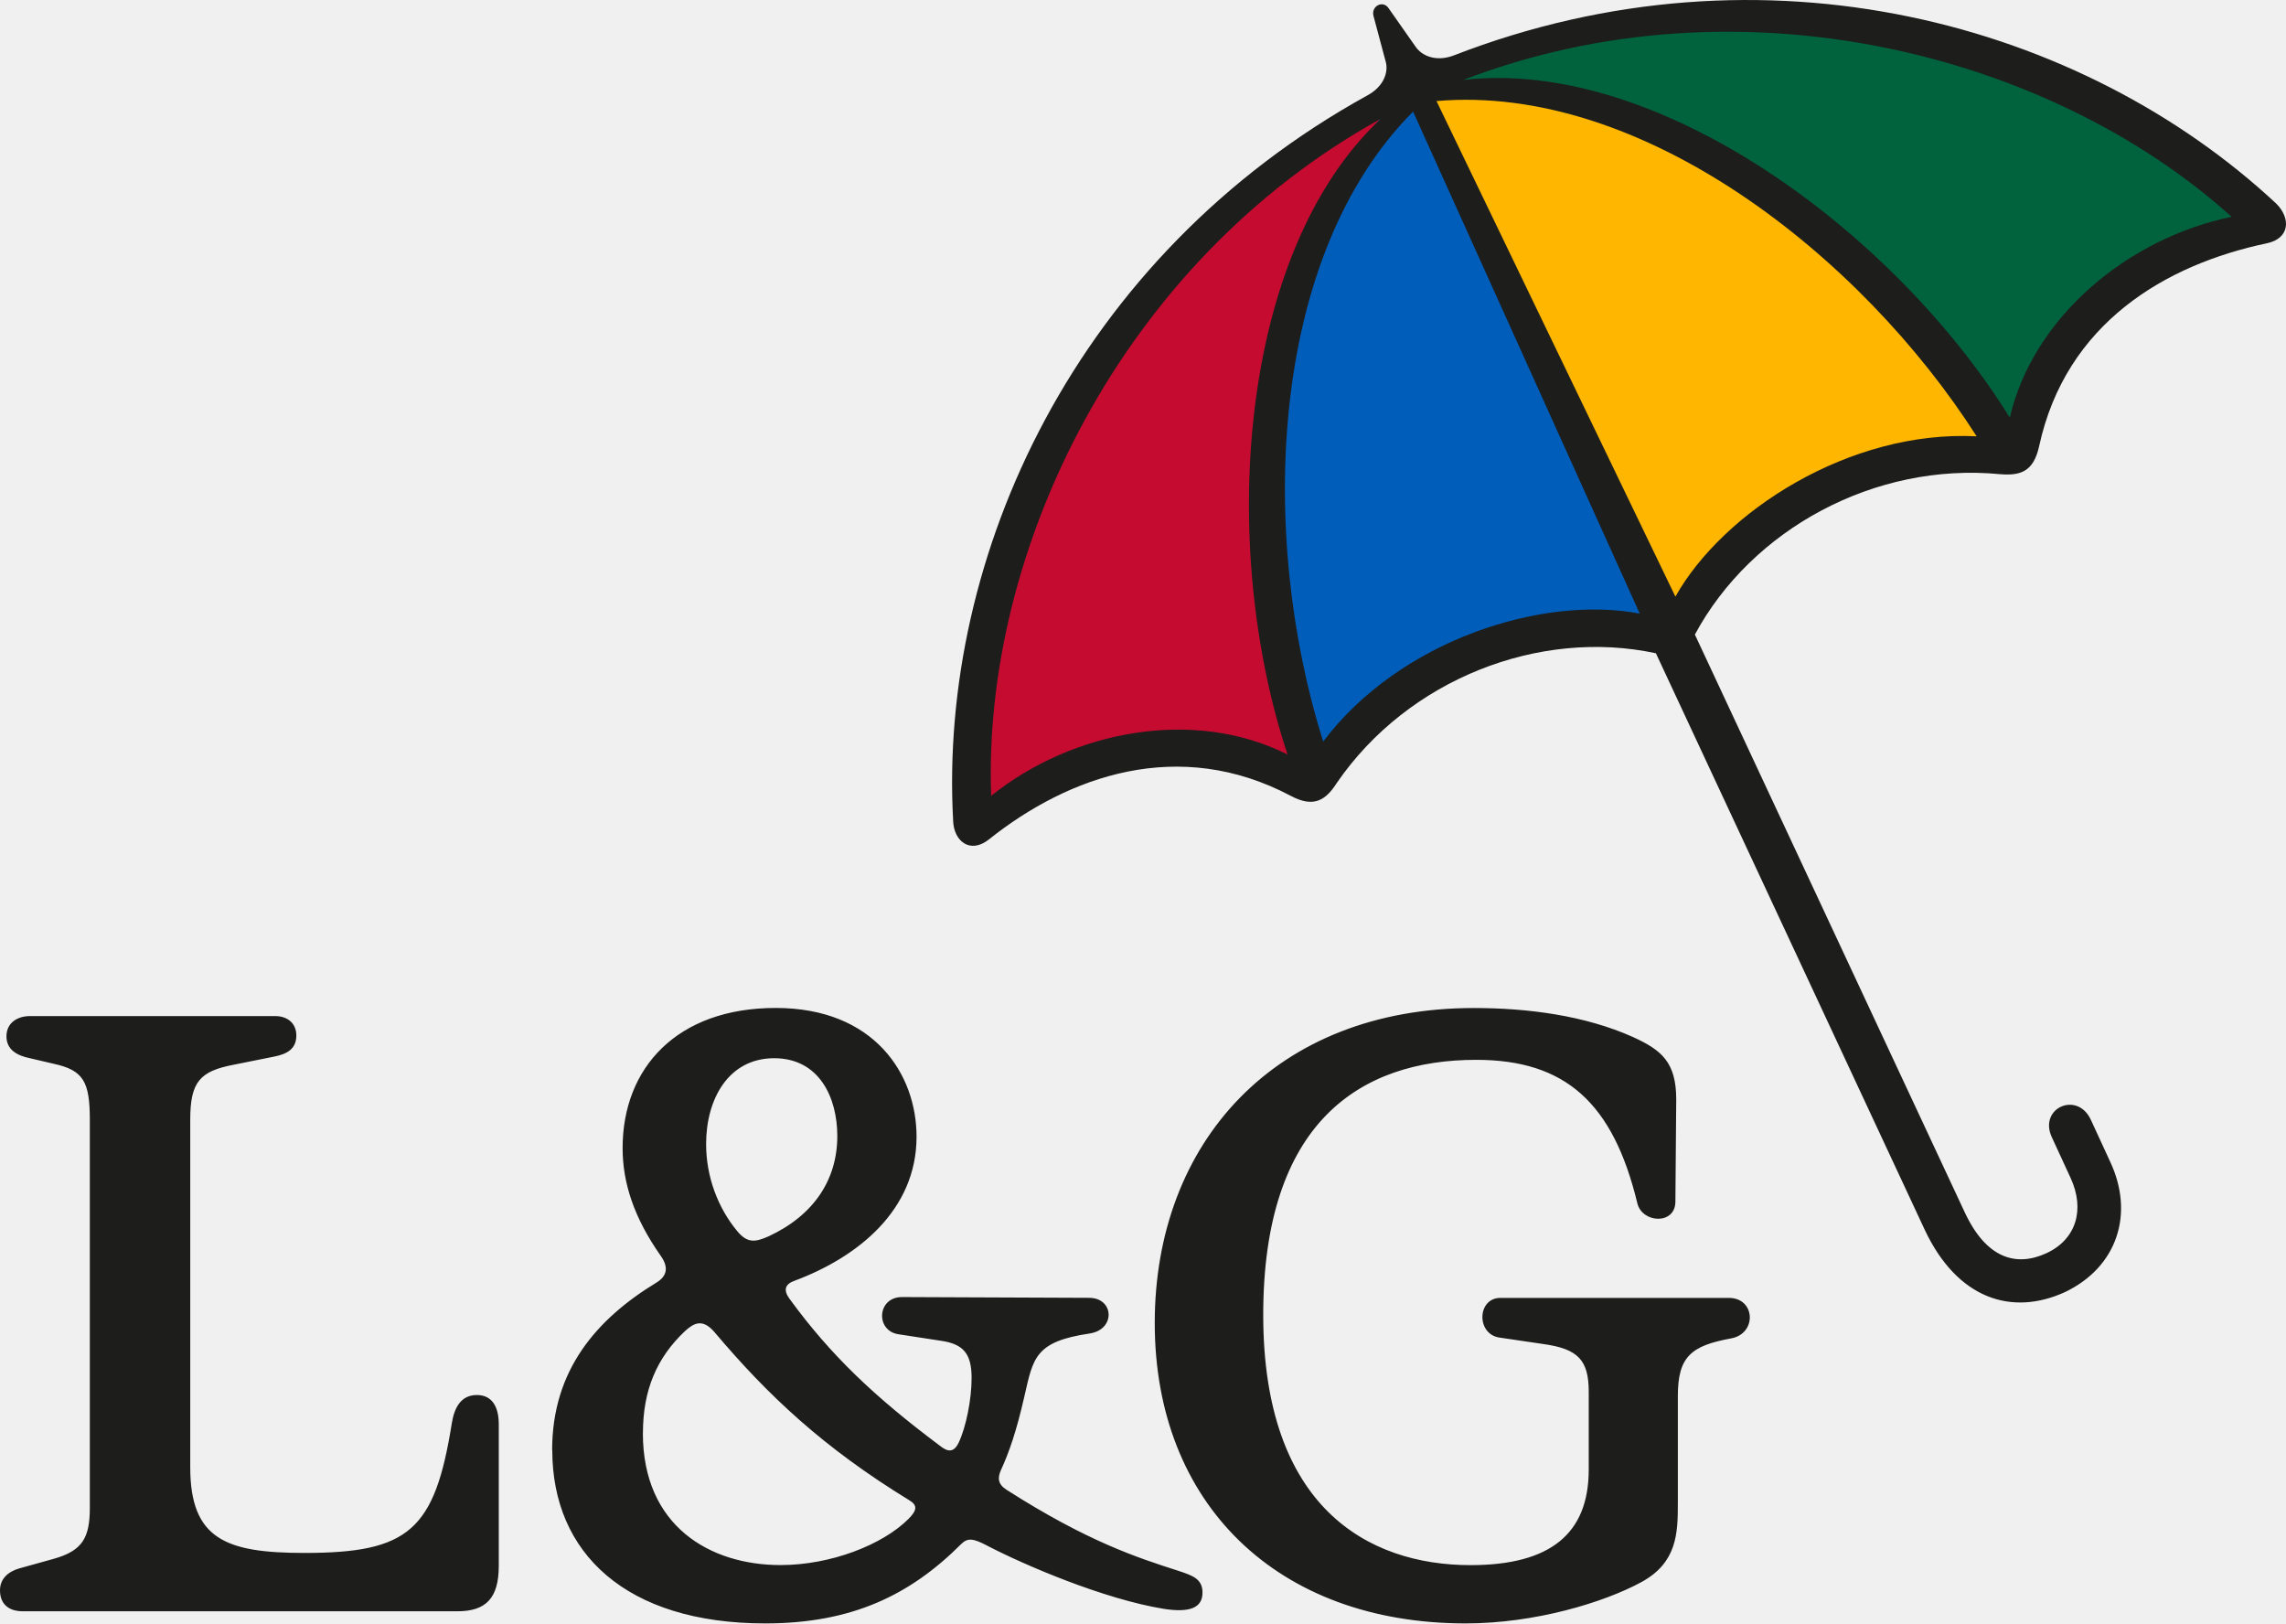
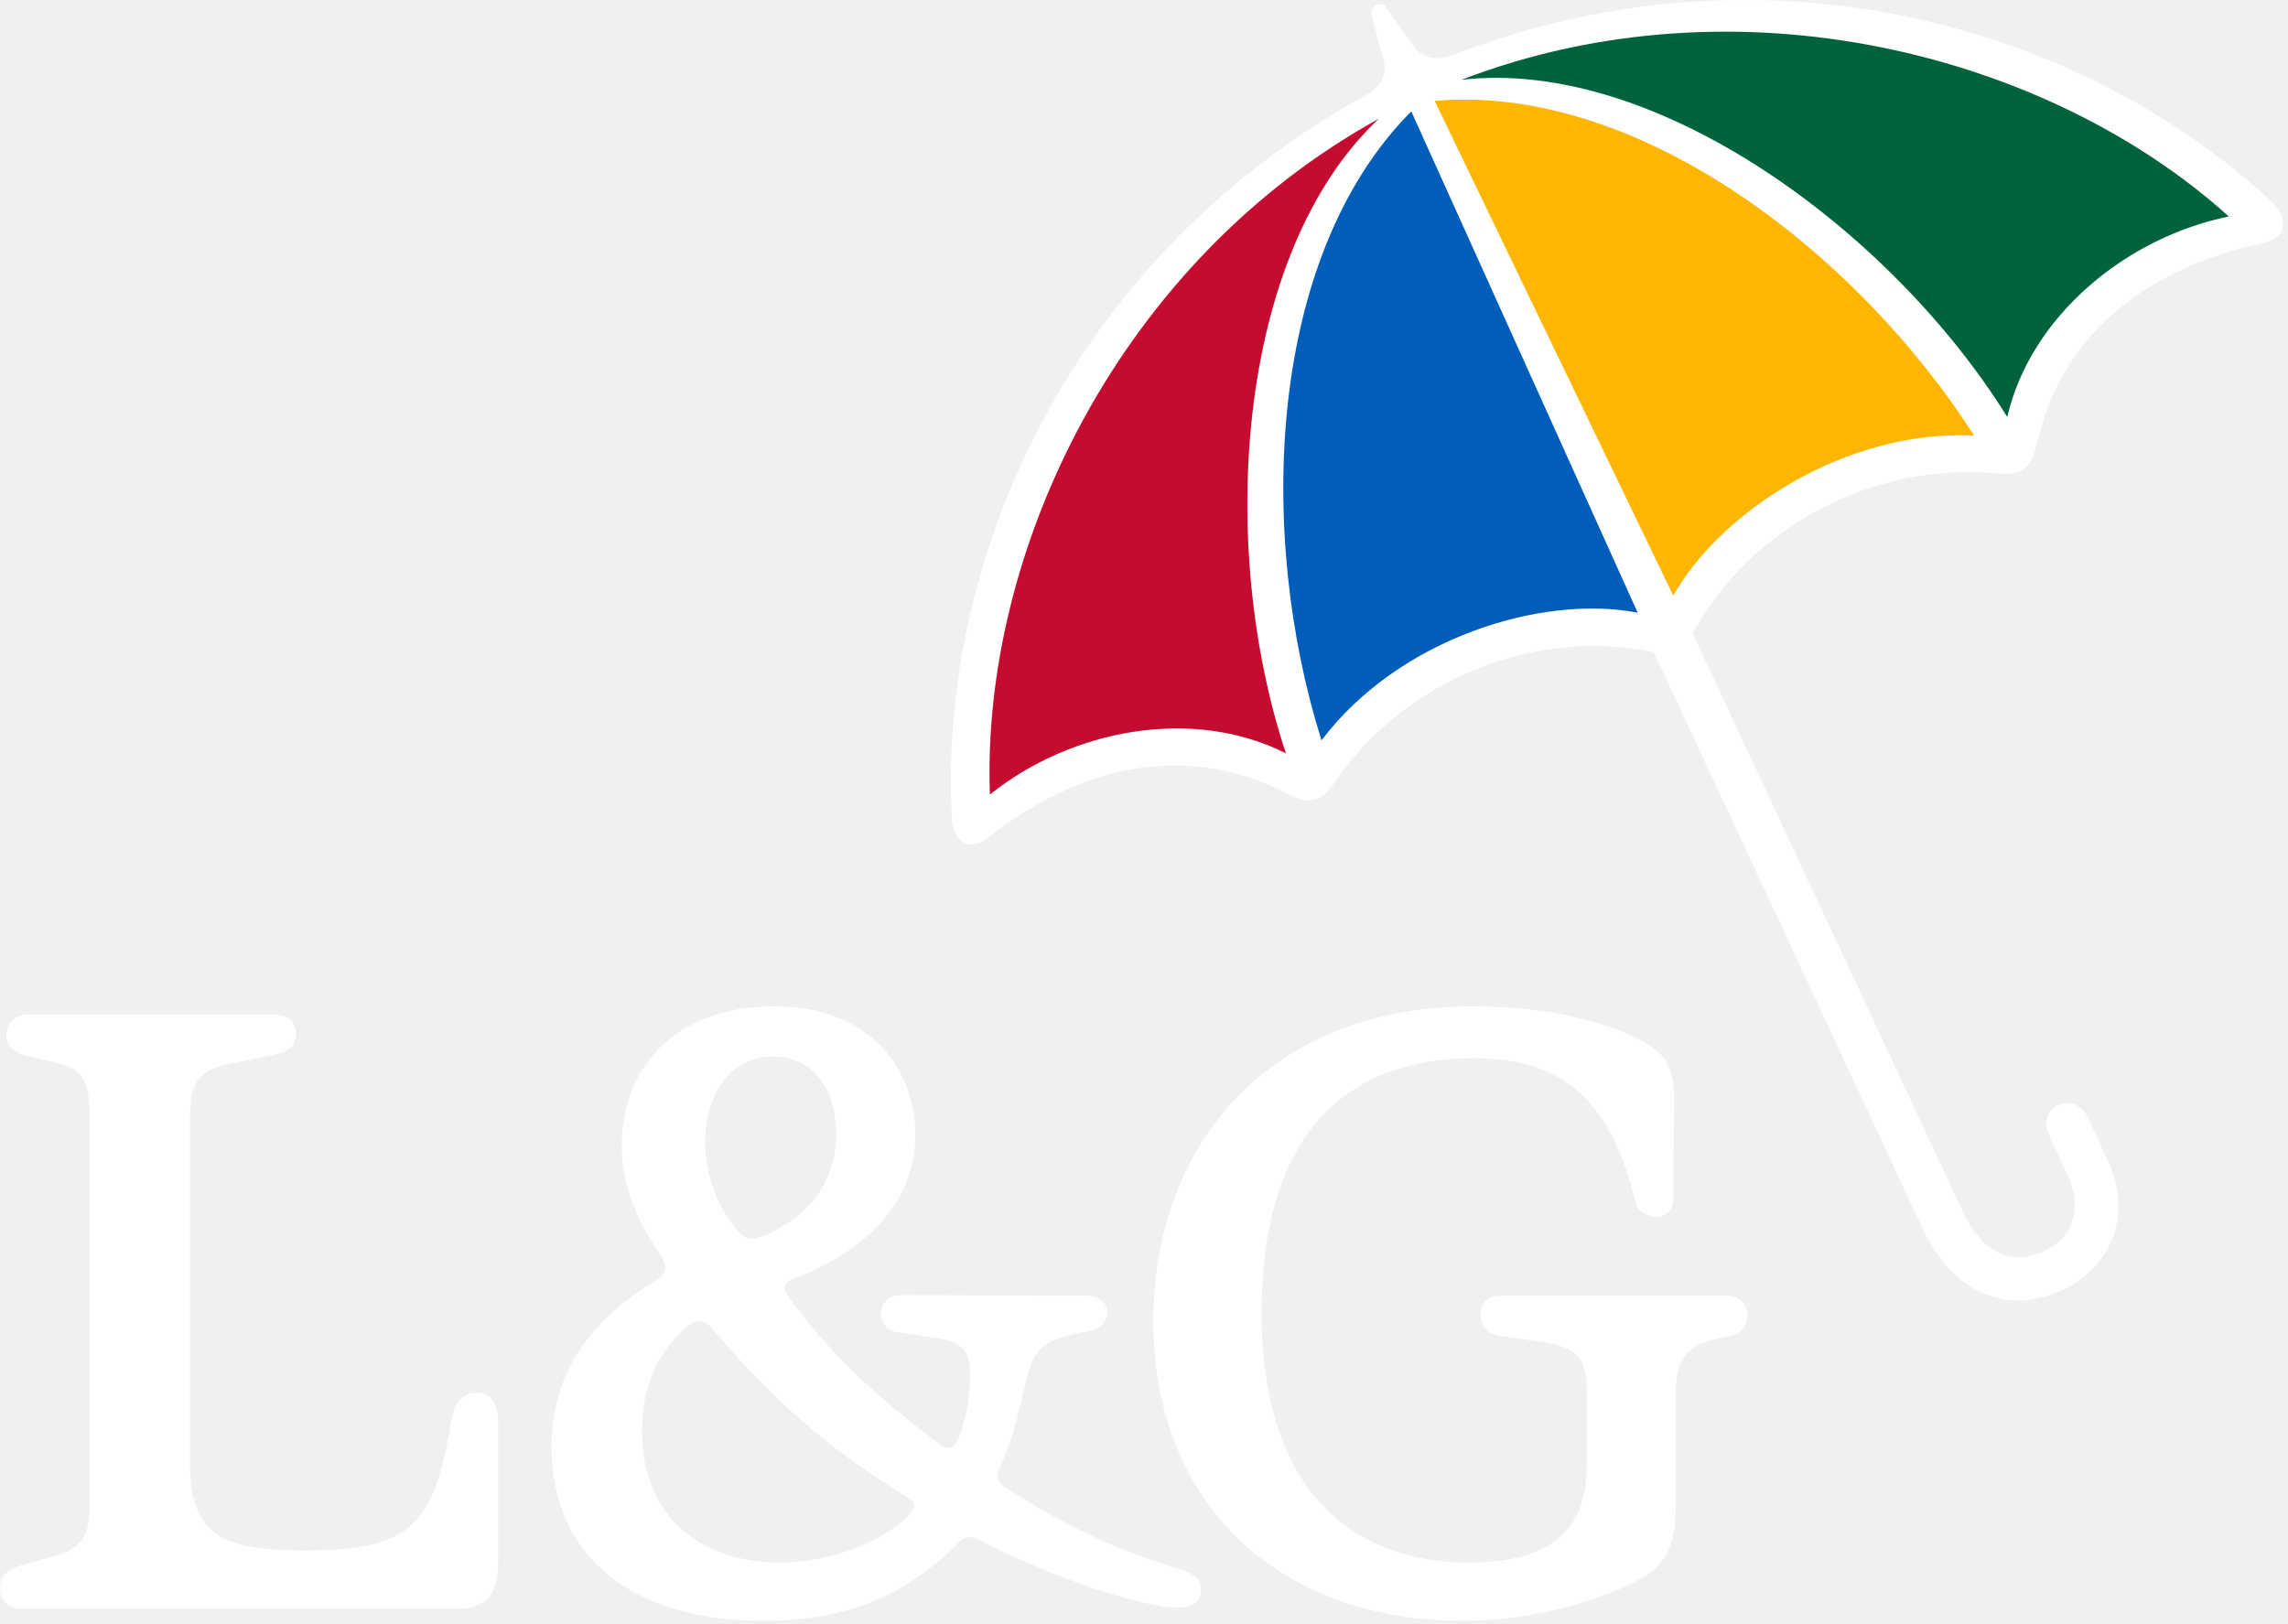
- <svg xmlns="http://www.w3.org/2000/svg" id="Layer_1" data-name="Layer 1" viewBox="0 0 354.24 251.56">
+ <svg xmlns="http://www.w3.org/2000/svg" width="355" height="252" viewBox="0 0 355 252" fill="none">
+   <g clip-path="url(#clip0_2028_3500)">
+     <path d="M216.384 16.66C215.824 15.88 214.914 15.41 213.954 15.41C213.424 15.41 212.914 15.55 212.504 15.79C192.944 26.57 176.694 43.09 165.524 63.54C155.184 82.47 149.884 103.74 150.604 123.41C150.644 124.54 151.304 125.54 152.354 126.03C152.754 126.21 153.174 126.3 153.594 126.3C154.254 126.3 154.924 126.07 155.474 125.64C163.074 119.55 172.944 116.06 182.564 116.06C188.214 116.06 193.614 117.28 198.144 119.57C198.564 119.79 199.024 119.9 199.524 119.9C200.234 119.9 200.934 119.65 201.494 119.17C202.424 118.36 202.764 117.09 202.374 115.96C189.284 76.55 199.024 36.53 216.014 20.59C217.104 19.56 217.264 17.86 216.394 16.65L216.384 16.66Z" fill="#C50B30" />
+     <path d="M256.941 94.141C256.921 94.041 256.891 93.951 256.841 93.851L221.701 16.061C221.301 15.161 220.481 14.511 219.551 14.341C219.301 14.281 219.081 14.281 218.961 14.281C218.161 14.281 217.401 14.591 216.841 15.161C205.931 26.131 199.011 42.431 196.831 62.271C194.911 79.751 196.811 98.761 202.171 115.801C202.321 116.261 202.571 116.671 202.881 116.991C202.971 117.081 203.061 117.161 203.211 117.281C203.731 117.681 204.361 117.891 205.031 117.891C205.971 117.891 206.851 117.461 207.431 116.691C217.471 103.381 234.551 97.421 247.031 97.421C249.311 97.421 251.501 97.621 253.511 98.001C253.711 98.041 253.891 98.061 254.091 98.061C255.021 98.061 255.881 97.641 256.431 96.921C257.071 96.121 257.251 95.071 256.931 94.121L256.941 94.141Z" fill="#005DBA" />
+     <path d="M308.903 66.121C308.903 66.121 308.853 66.031 308.833 65.991C299.233 50.951 285.903 37.301 271.293 27.561C256.473 17.681 241.233 12.461 227.203 12.461C225.613 12.461 223.983 12.531 222.353 12.661C221.363 12.741 220.473 13.311 219.993 14.171C219.513 15.031 219.483 16.061 219.903 16.941L256.913 93.721C257.393 94.731 258.383 95.391 259.553 95.431H259.623C260.703 95.431 261.703 94.841 262.243 93.891C268.603 82.561 285.433 70.531 304.093 70.531C304.783 70.531 305.463 70.551 306.313 70.591C307.403 70.591 308.363 70.021 308.893 69.081C309.423 68.151 309.423 67.031 308.903 66.111V66.121Z" fill="#FFB600" />
+     <path d="M347.853 31.372C347.793 31.312 347.723 31.262 347.653 31.222C326.963 12.652 297.843 2.012 267.713 2.012C252.903 2.012 238.753 4.562 225.663 9.592C224.253 10.132 223.463 11.652 223.833 13.122C224.173 14.462 225.363 15.392 226.733 15.392C226.873 15.392 227.033 15.392 227.093 15.372C228.553 15.202 230.073 15.122 231.613 15.122C254.243 15.122 288.063 32.702 308.893 66.292C309.433 67.172 310.413 67.722 311.453 67.722C311.573 67.722 311.773 67.722 311.953 67.682C313.163 67.482 314.113 66.582 314.373 65.402C317.573 51.612 330.753 39.752 346.423 36.542C347.543 36.322 348.433 35.492 348.733 34.382C349.033 33.282 348.693 32.132 347.853 31.362V31.372Z" fill="#00633D" />
+     <path d="M73.9 216.168C71.39 216.168 70.39 218.178 70.01 220.558C67.37 237.118 63.36 240.638 47.17 240.638C35 240.638 29.48 238.508 29.48 227.338V173.508C29.48 167.608 30.99 165.978 36.26 164.978L42.53 163.718C44.41 163.338 45.92 162.588 45.92 160.458C45.92 158.448 44.41 157.448 42.66 157.448H4.64C2.76 157.448 1 158.448 1 160.588C1 162.728 2.76 163.598 4.64 163.978L8.4 164.858C12.92 165.858 13.92 167.618 13.92 173.518V233.628C13.92 238.268 12.79 240.278 8.4 241.528H8.41L3.01 243.028C1.25 243.528 0 244.658 0 246.418C0 248.798 1.63 249.678 3.51 249.678H70.89C75.28 249.678 77.29 247.668 77.29 242.648V220.688C77.29 218.048 76.29 216.168 73.9 216.168ZM182.57 243.398C176.3 241.388 168.52 238.878 155.97 230.848C154.59 229.968 154.59 228.968 155.09 227.838C156.35 225.078 157.47 221.938 158.73 216.418C160.11 210.398 160.36 207.888 168.89 206.628C172.91 205.998 172.65 201.108 168.76 201.108L139.77 200.988C135.88 200.988 135.63 206.258 139.27 206.758L145.79 207.758C149.3 208.258 150.56 209.768 150.56 213.528C150.56 216.918 149.68 221.178 148.55 223.568C147.8 225.078 146.92 225.078 145.54 223.948C135.5 216.418 128.73 210.018 122.33 201.238C121.33 199.858 121.7 198.978 123.08 198.478C132.87 194.838 142.03 187.558 142.03 176.138C142.03 166.478 135.5 156.188 120.2 156.188C104.9 156.188 96.48 165.478 96.48 177.898C96.48 183.298 98.24 188.688 102.38 194.588C103.64 196.348 103.38 197.728 101.75 198.728C92.46 204.378 85.56 212.278 85.56 224.708H85.58C85.58 240.648 97 251.558 118.58 251.558C132.01 251.558 141.04 247.168 148.95 239.258C149.95 238.258 150.83 238.378 152.97 239.508C158.74 242.518 171.04 247.788 180.32 249.298C184.34 249.928 186.34 249.168 186.34 246.788C186.34 244.658 184.83 244.148 182.57 243.398ZM119.96 163.978C126.99 163.978 129.75 170.128 129.75 176.028C129.75 182.808 126.11 188.328 119.08 191.588C117.07 192.468 115.82 192.718 114.19 190.708C111.3 187.198 109.42 182.428 109.42 177.278C109.42 170.248 112.93 163.978 119.96 163.978ZM140.78 235.368C136.76 239.388 128.73 242.518 120.95 242.518C110.03 242.518 99.62 236.498 99.62 222.068H99.63C99.63 215.418 101.76 210.398 106.15 206.258C107.53 204.998 108.91 204.248 110.79 206.508C119.07 216.298 127.61 224.328 140.91 232.478C142.16 233.228 142.16 233.988 140.78 235.368ZM352.74 31.558C322.75 3.578 273.44 -10.102 225.25 8.598C222.61 9.598 220.36 8.718 219.35 7.218L215.21 1.318C214.33 -0.062 212.45 0.938 212.83 2.448L214.71 9.478C215.21 11.108 214.46 13.368 211.95 14.748C166.65 39.718 145.44 86.148 147.7 127.178V127.208C147.81 130.348 150.33 132.358 153.21 130.098C165.63 120.188 182.7 114.158 200.01 123.318C203.52 125.198 205.41 124.068 207.16 121.308C218.2 105.248 238.53 97.338 256.6 101.228L298.26 190.568C303.28 201.238 311.69 203.998 319.97 200.228C328.13 196.338 330.76 188.058 327 180.028L323.99 173.498C321.86 168.978 315.83 171.738 317.97 176.258L320.86 182.528C323.12 187.418 321.74 192.068 317.1 194.198C312.46 196.328 307.81 195.078 304.43 187.798L262.64 98.328C271.42 82.018 290.5 71.598 309.95 73.478C313.09 73.728 315.09 73.098 315.97 69.208C320.11 50.008 335.67 40.978 351.23 37.708C354.87 36.958 355 33.818 352.74 31.558ZM153.59 123.318C152.21 85.428 173.67 40.628 213.95 18.418C191.74 39.248 188.85 84.798 199.52 116.918C185.09 109.638 166.27 113.148 153.59 123.318ZM205.04 114.908C195 83.038 196.51 39.868 218.97 17.288L254.1 95.088C239.17 92.198 216.97 99.108 205.04 114.908ZM259.62 92.448L222.6 15.658C254.35 12.898 288.35 39.498 306.3 67.608C286.6 66.608 267.03 79.278 259.62 92.448ZM311.44 64.718C293.62 35.988 256.98 8.878 226.74 12.388C269.53 -4.052 317.71 8.248 345.82 33.598C329.88 36.858 315.08 49.028 311.44 64.718ZM267.9 201.118H232.51C228.87 201.118 228.74 206.768 232.38 207.268L239.16 208.268C244.56 209.018 246.19 210.778 246.19 215.668V227.718C246.19 237.628 240.29 242.528 227.87 242.528C211.93 242.528 195.75 233.498 195.75 203.758C195.75 174.018 210.68 164.228 228.75 164.228C242.55 164.228 249.96 170.878 253.72 186.438C254.47 189.578 259.62 189.828 259.62 186.188L259.75 170.378C259.75 164.608 257.49 162.728 253.1 160.718C245.57 157.328 236.66 156.198 228.38 156.198C197.64 156.198 178.94 177.028 178.94 205.008C178.94 232.988 197.89 251.558 227.12 251.558C237.91 251.558 248.58 248.298 254.35 245.158C259.87 242.148 260 237.628 260 232.988V216.298C260 210.148 262.13 208.518 268.28 207.388C272.29 206.638 272.04 201.118 267.9 201.118Z" fill="white" />
+   </g>
  <defs>
-     <style>
-       .cls-1 {
-         fill: #c50b30;
-       }
- 
-       .cls-2 {
-         fill: #005dba;
-       }
- 
-       .cls-3 {
-         fill: #1d1d1b;
-       }
- 
-       .cls-4 {
-         fill: #00633d;
-       }
- 
-       .cls-5 {
-         fill: #ffb600;
-       }
-     </style>
+     <clipPath id="clip0_2028_3500">
+       <rect width="354.24" height="251.56" fill="white" />
+     </clipPath>
  </defs>
-   <path class="cls-1" d="M216.38,16.66c-.56-.78-1.47-1.25-2.43-1.25-.53,0-1.04.14-1.45.38-19.56,10.78-35.81,27.3-46.98,47.75-10.34,18.93-15.64,40.2-14.92,59.87.04,1.13.7,2.13,1.75,2.62.4.18.82.27,1.24.27.66,0,1.33-.23,1.88-.66,7.6-6.09,17.47-9.58,27.09-9.58,5.65,0,11.05,1.22,15.58,3.51.42.22.88.33,1.38.33.71,0,1.41-.25,1.97-.73.93-.81,1.27-2.08.88-3.21-13.09-39.41-3.35-79.43,13.64-95.37,1.09-1.03,1.25-2.73.38-3.94Z" />
-   <path class="cls-2" d="M256.94,94.14c-.02-.1-.05-.19-.1-.29l-35.14-77.79c-.4-.9-1.22-1.55-2.15-1.72-.25-.06-.47-.06-.59-.06-.8,0-1.56.31-2.12.88-10.91,10.97-17.83,27.27-20.01,47.11-1.92,17.48-.02,36.49,5.34,53.53.15.46.4.87.71,1.19.09.09.18.17.33.29.52.4,1.15.61,1.82.61.94,0,1.82-.43,2.4-1.2,10.04-13.31,27.12-19.27,39.6-19.27,2.28,0,4.47.2,6.48.58.2.04.38.06.58.06.93,0,1.79-.42,2.34-1.14.64-.8.82-1.85.5-2.8Z" />
-   <path class="cls-5" d="M308.9,66.12s-.05-.09-.07-.13c-9.6-15.04-22.93-28.69-37.54-38.43-14.82-9.88-30.06-15.1-44.09-15.1-1.59,0-3.22.07-4.85.2-.99.08-1.88.65-2.36,1.51-.48.86-.51,1.89-.09,2.77l37.01,76.78c.48,1.01,1.47,1.67,2.64,1.71h.07c1.08,0,2.08-.59,2.62-1.54,6.36-11.33,23.19-23.36,41.85-23.36.69,0,1.37.02,2.22.06,1.09,0,2.05-.57,2.58-1.51.53-.93.53-2.05.01-2.97Z" />
-   <path class="cls-4" d="M347.85,31.37c-.06-.06-.13-.11-.2-.15-20.69-18.57-49.81-29.21-79.94-29.21-14.81,0-28.96,2.55-42.05,7.58-1.41.54-2.2,2.06-1.83,3.53.34,1.34,1.53,2.27,2.9,2.27.14,0,.3,0,.36-.02,1.46-.17,2.98-.25,4.52-.25,22.63,0,56.45,17.58,77.28,51.17.54.88,1.52,1.43,2.56,1.43.12,0,.32,0,.5-.04,1.21-.2,2.16-1.1,2.42-2.28,3.2-13.79,16.38-25.65,32.05-28.86,1.12-.22,2.01-1.05,2.31-2.16.3-1.1-.04-2.25-.88-3.02Z" />
-   <path class="cls-3" d="M73.9,216.17c-2.51,0-3.51,2.01-3.89,4.39-2.64,16.56-6.65,20.08-22.84,20.08-12.17,0-17.69-2.13-17.69-13.3v-53.83c0-5.9,1.51-7.53,6.78-8.53l6.27-1.26c1.88-.38,3.39-1.13,3.39-3.26,0-2.01-1.51-3.01-3.26-3.01H4.64c-1.88,0-3.64,1-3.64,3.14s1.76,3.01,3.64,3.39l3.76.88c4.52,1,5.52,2.76,5.52,8.66v60.11c0,4.64-1.13,6.65-5.52,7.9h.01l-5.4,1.5c-1.76.5-3.01,1.63-3.01,3.39,0,2.38,1.63,3.26,3.51,3.26h67.38c4.39,0,6.4-2.01,6.4-7.03v-21.96c0-2.64-1-4.52-3.39-4.52ZM182.57,243.4c-6.27-2.01-14.05-4.52-26.6-12.55-1.38-.88-1.38-1.88-.88-3.01,1.26-2.76,2.38-5.9,3.64-11.42,1.38-6.02,1.63-8.53,10.16-9.79,4.02-.63,3.76-5.52-.13-5.52l-28.99-.12c-3.89,0-4.14,5.27-.5,5.77l6.52,1c3.51.5,4.77,2.01,4.77,5.77,0,3.39-.88,7.65-2.01,10.04-.75,1.51-1.63,1.51-3.01.38-10.04-7.53-16.81-13.93-23.21-22.71-1-1.38-.63-2.26.75-2.76,9.79-3.64,18.95-10.92,18.95-22.34,0-9.66-6.53-19.95-21.83-19.95s-23.72,9.29-23.72,21.71c0,5.4,1.76,10.79,5.9,16.69,1.26,1.76,1,3.14-.63,4.14-9.29,5.65-16.19,13.55-16.19,25.98h.02c0,15.94,11.42,26.85,33,26.85,13.43,0,22.46-4.39,30.37-12.3,1-1,1.88-.88,4.02.25,5.77,3.01,18.07,8.28,27.35,9.79,4.02.63,6.02-.13,6.02-2.51,0-2.13-1.51-2.64-3.77-3.39h0ZM119.96,163.98c7.03,0,9.79,6.15,9.79,12.05,0,6.78-3.64,12.3-10.67,15.56-2.01.88-3.26,1.13-4.89-.88-2.89-3.51-4.77-8.28-4.77-13.43,0-7.03,3.51-13.3,10.54-13.3ZM140.78,235.37c-4.02,4.02-12.05,7.15-19.83,7.15-10.92,0-21.33-6.02-21.33-20.45h.01c0-6.65,2.13-11.67,6.52-15.81,1.38-1.26,2.76-2.01,4.64.25,8.28,9.79,16.82,17.82,30.12,25.97,1.25.75,1.25,1.51-.13,2.89h0ZM352.74,31.56c-29.99-27.98-79.3-41.66-127.49-22.96-2.64,1-4.89.12-5.9-1.38l-4.14-5.9c-.88-1.38-2.76-.38-2.38,1.13l1.88,7.03c.5,1.63-.25,3.89-2.76,5.27-45.3,24.97-66.51,71.4-64.25,112.43v.03c.11,3.14,2.63,5.15,5.51,2.89,12.42-9.91,29.49-15.94,46.8-6.78,3.51,1.88,5.4.75,7.15-2.01,11.04-16.06,31.37-23.97,49.44-20.08l41.66,89.34c5.02,10.67,13.43,13.43,21.71,9.66,8.16-3.89,10.79-12.17,7.03-20.2l-3.01-6.53c-2.13-4.52-8.16-1.76-6.02,2.76l2.89,6.27c2.26,4.89.88,9.54-3.76,11.67s-9.29.88-12.67-6.4l-41.79-89.47c8.78-16.31,27.86-26.73,47.31-24.85,3.14.25,5.14-.38,6.02-4.27,4.14-19.2,19.7-28.23,35.26-31.5,3.64-.75,3.77-3.89,1.51-6.15ZM153.59,123.32c-1.38-37.89,20.08-82.69,60.36-104.9-22.21,20.83-25.1,66.38-14.43,98.5-14.43-7.28-33.25-3.77-45.93,6.4h0ZM205.04,114.91c-10.04-31.87-8.53-75.04,13.93-97.62l35.13,77.8c-14.93-2.89-37.13,4.02-49.06,19.82ZM259.62,92.45L222.6,15.66c31.75-2.76,65.75,23.84,83.7,51.95-19.7-1-39.27,11.67-46.68,24.84ZM311.44,64.72c-17.82-28.73-54.46-55.84-84.7-52.33,42.79-16.44,90.97-4.14,119.08,21.21-15.94,3.26-30.74,15.43-34.38,31.12ZM267.9,201.12h-35.39c-3.64,0-3.77,5.65-.13,6.15l6.78,1c5.4.75,7.03,2.51,7.03,7.4v12.05c0,9.91-5.9,14.81-18.32,14.81-15.94,0-32.12-9.03-32.12-38.77s14.93-39.53,33-39.53c13.8,0,21.21,6.65,24.97,22.21.75,3.14,5.9,3.39,5.9-.25l.13-15.81c0-5.77-2.26-7.65-6.65-9.66-7.53-3.39-16.44-4.52-24.72-4.52-30.74,0-49.44,20.83-49.44,48.81s18.95,46.55,48.18,46.55c10.79,0,21.46-3.26,27.23-6.4,5.52-3.01,5.65-7.53,5.65-12.17v-16.69c0-6.15,2.13-7.78,8.28-8.91,4.01-.75,3.76-6.27-.38-6.27h0Z" />
</svg>
